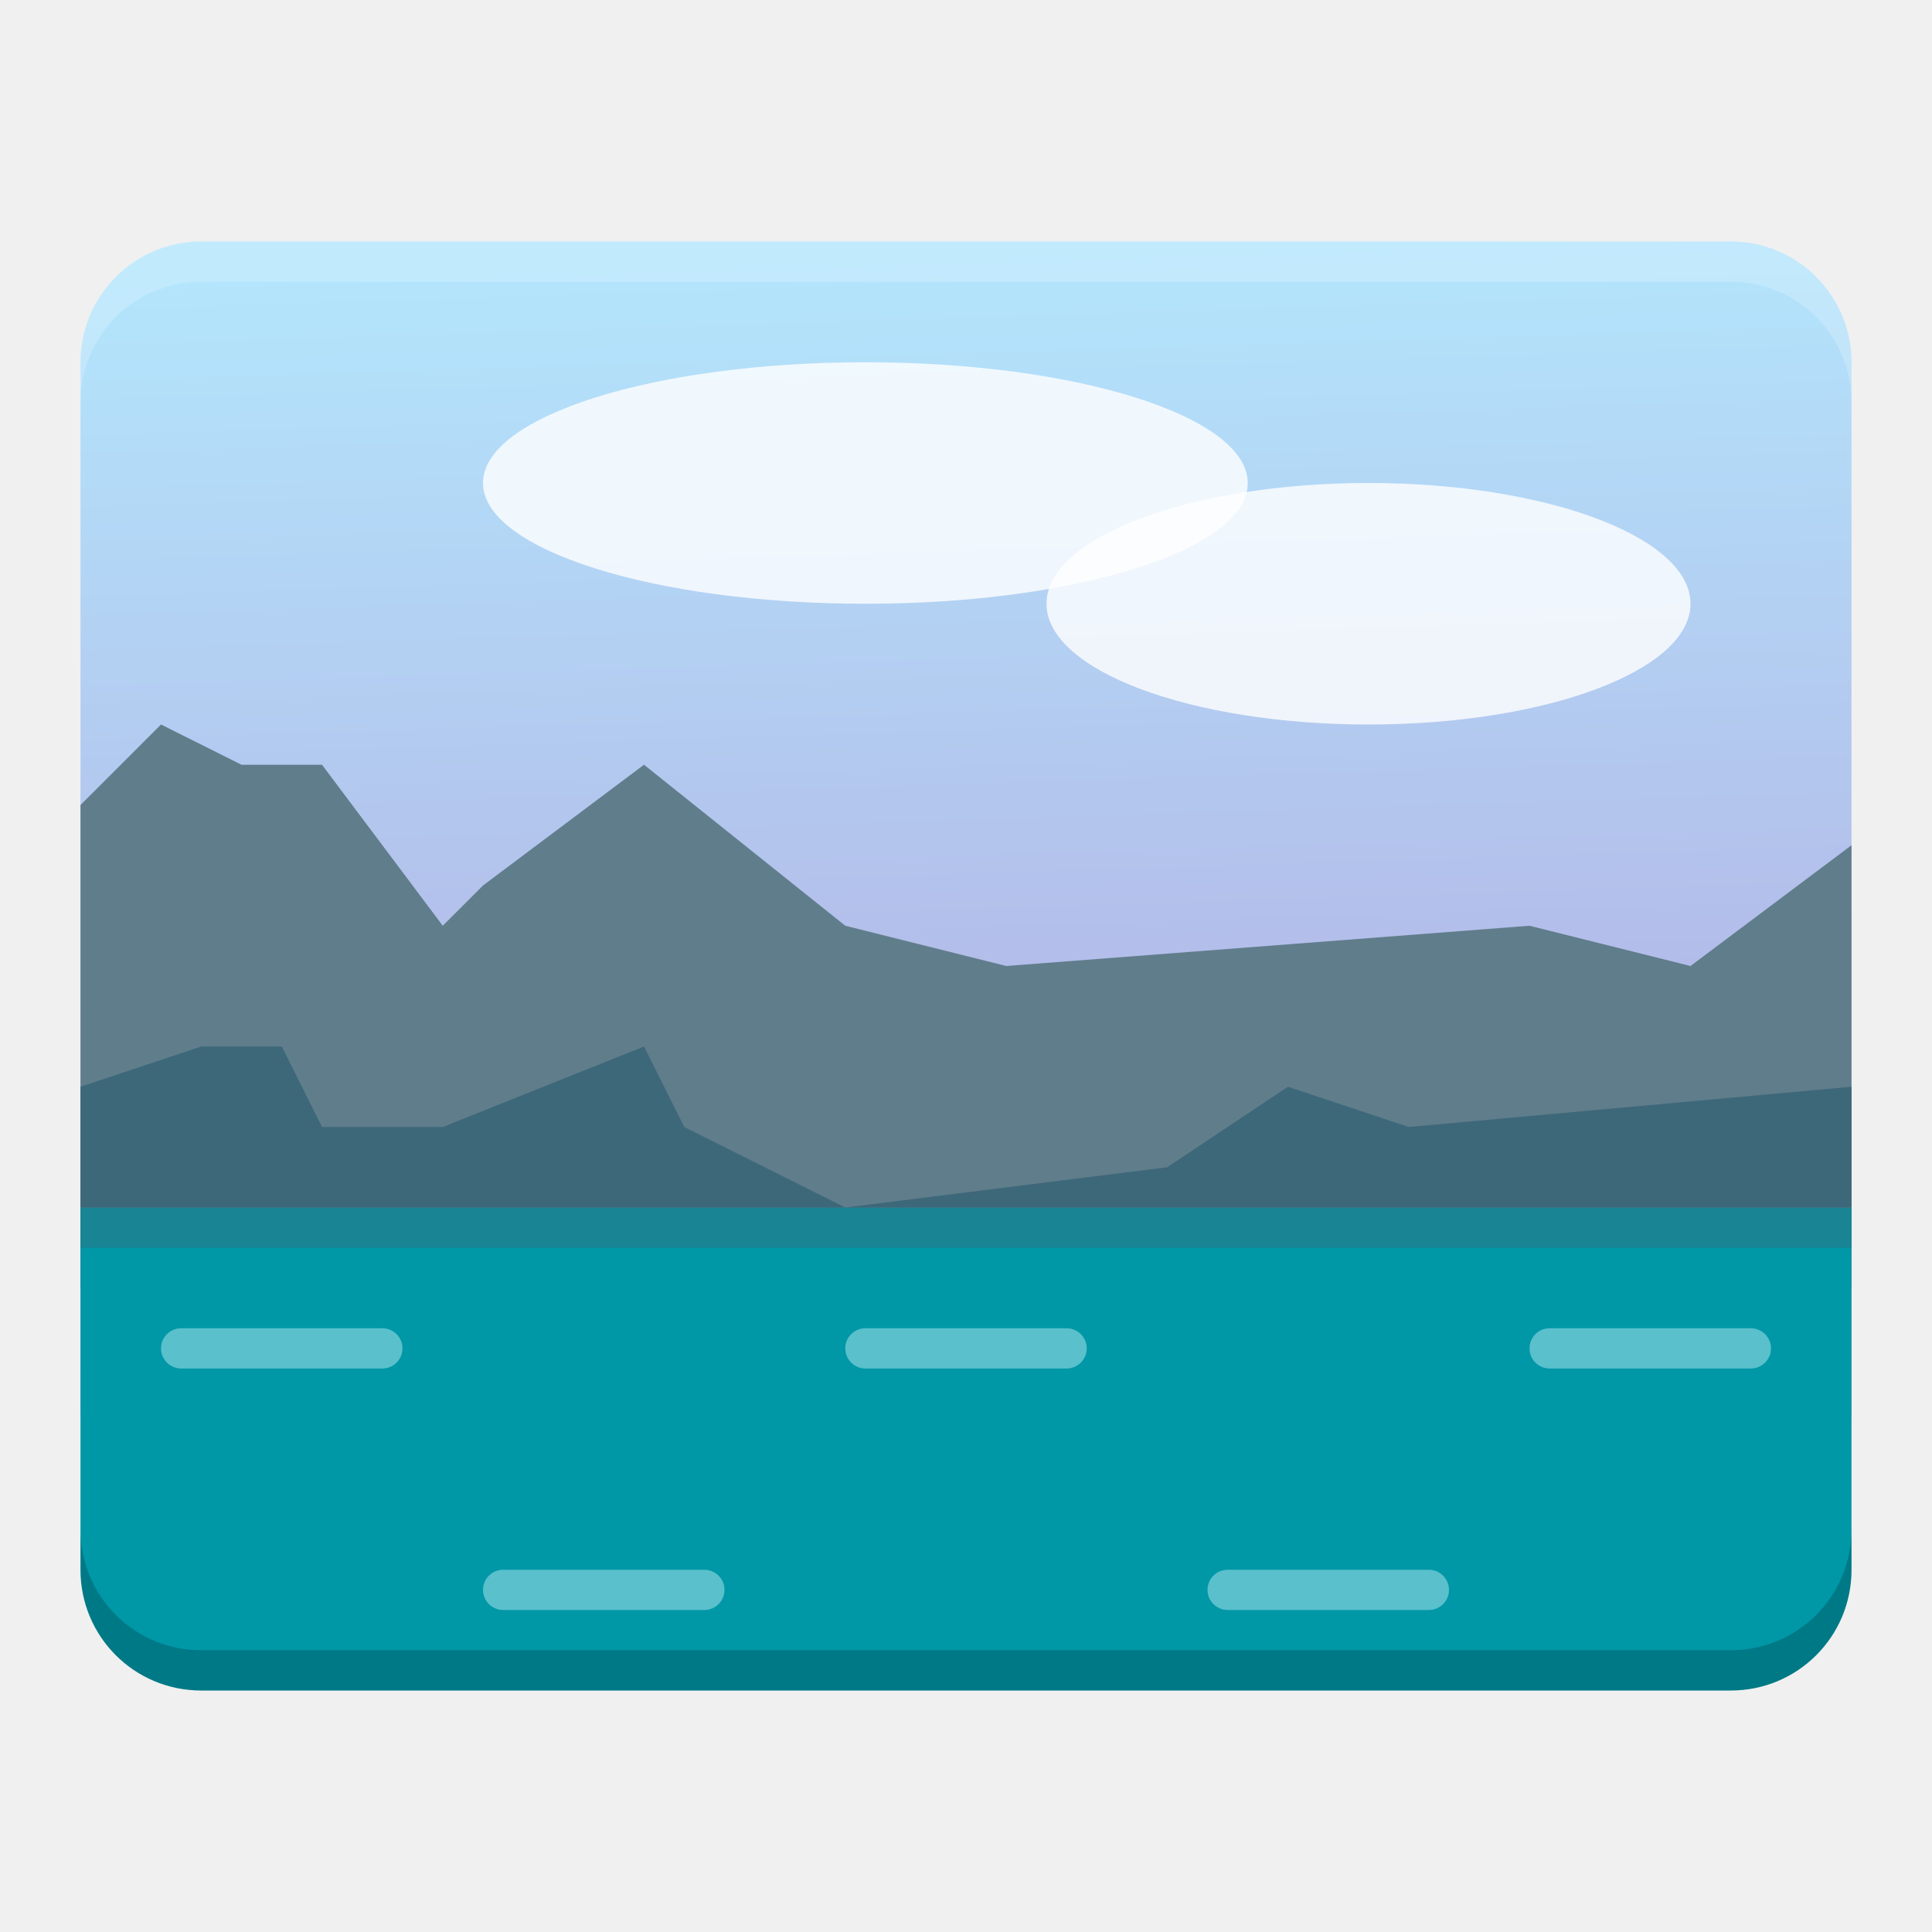
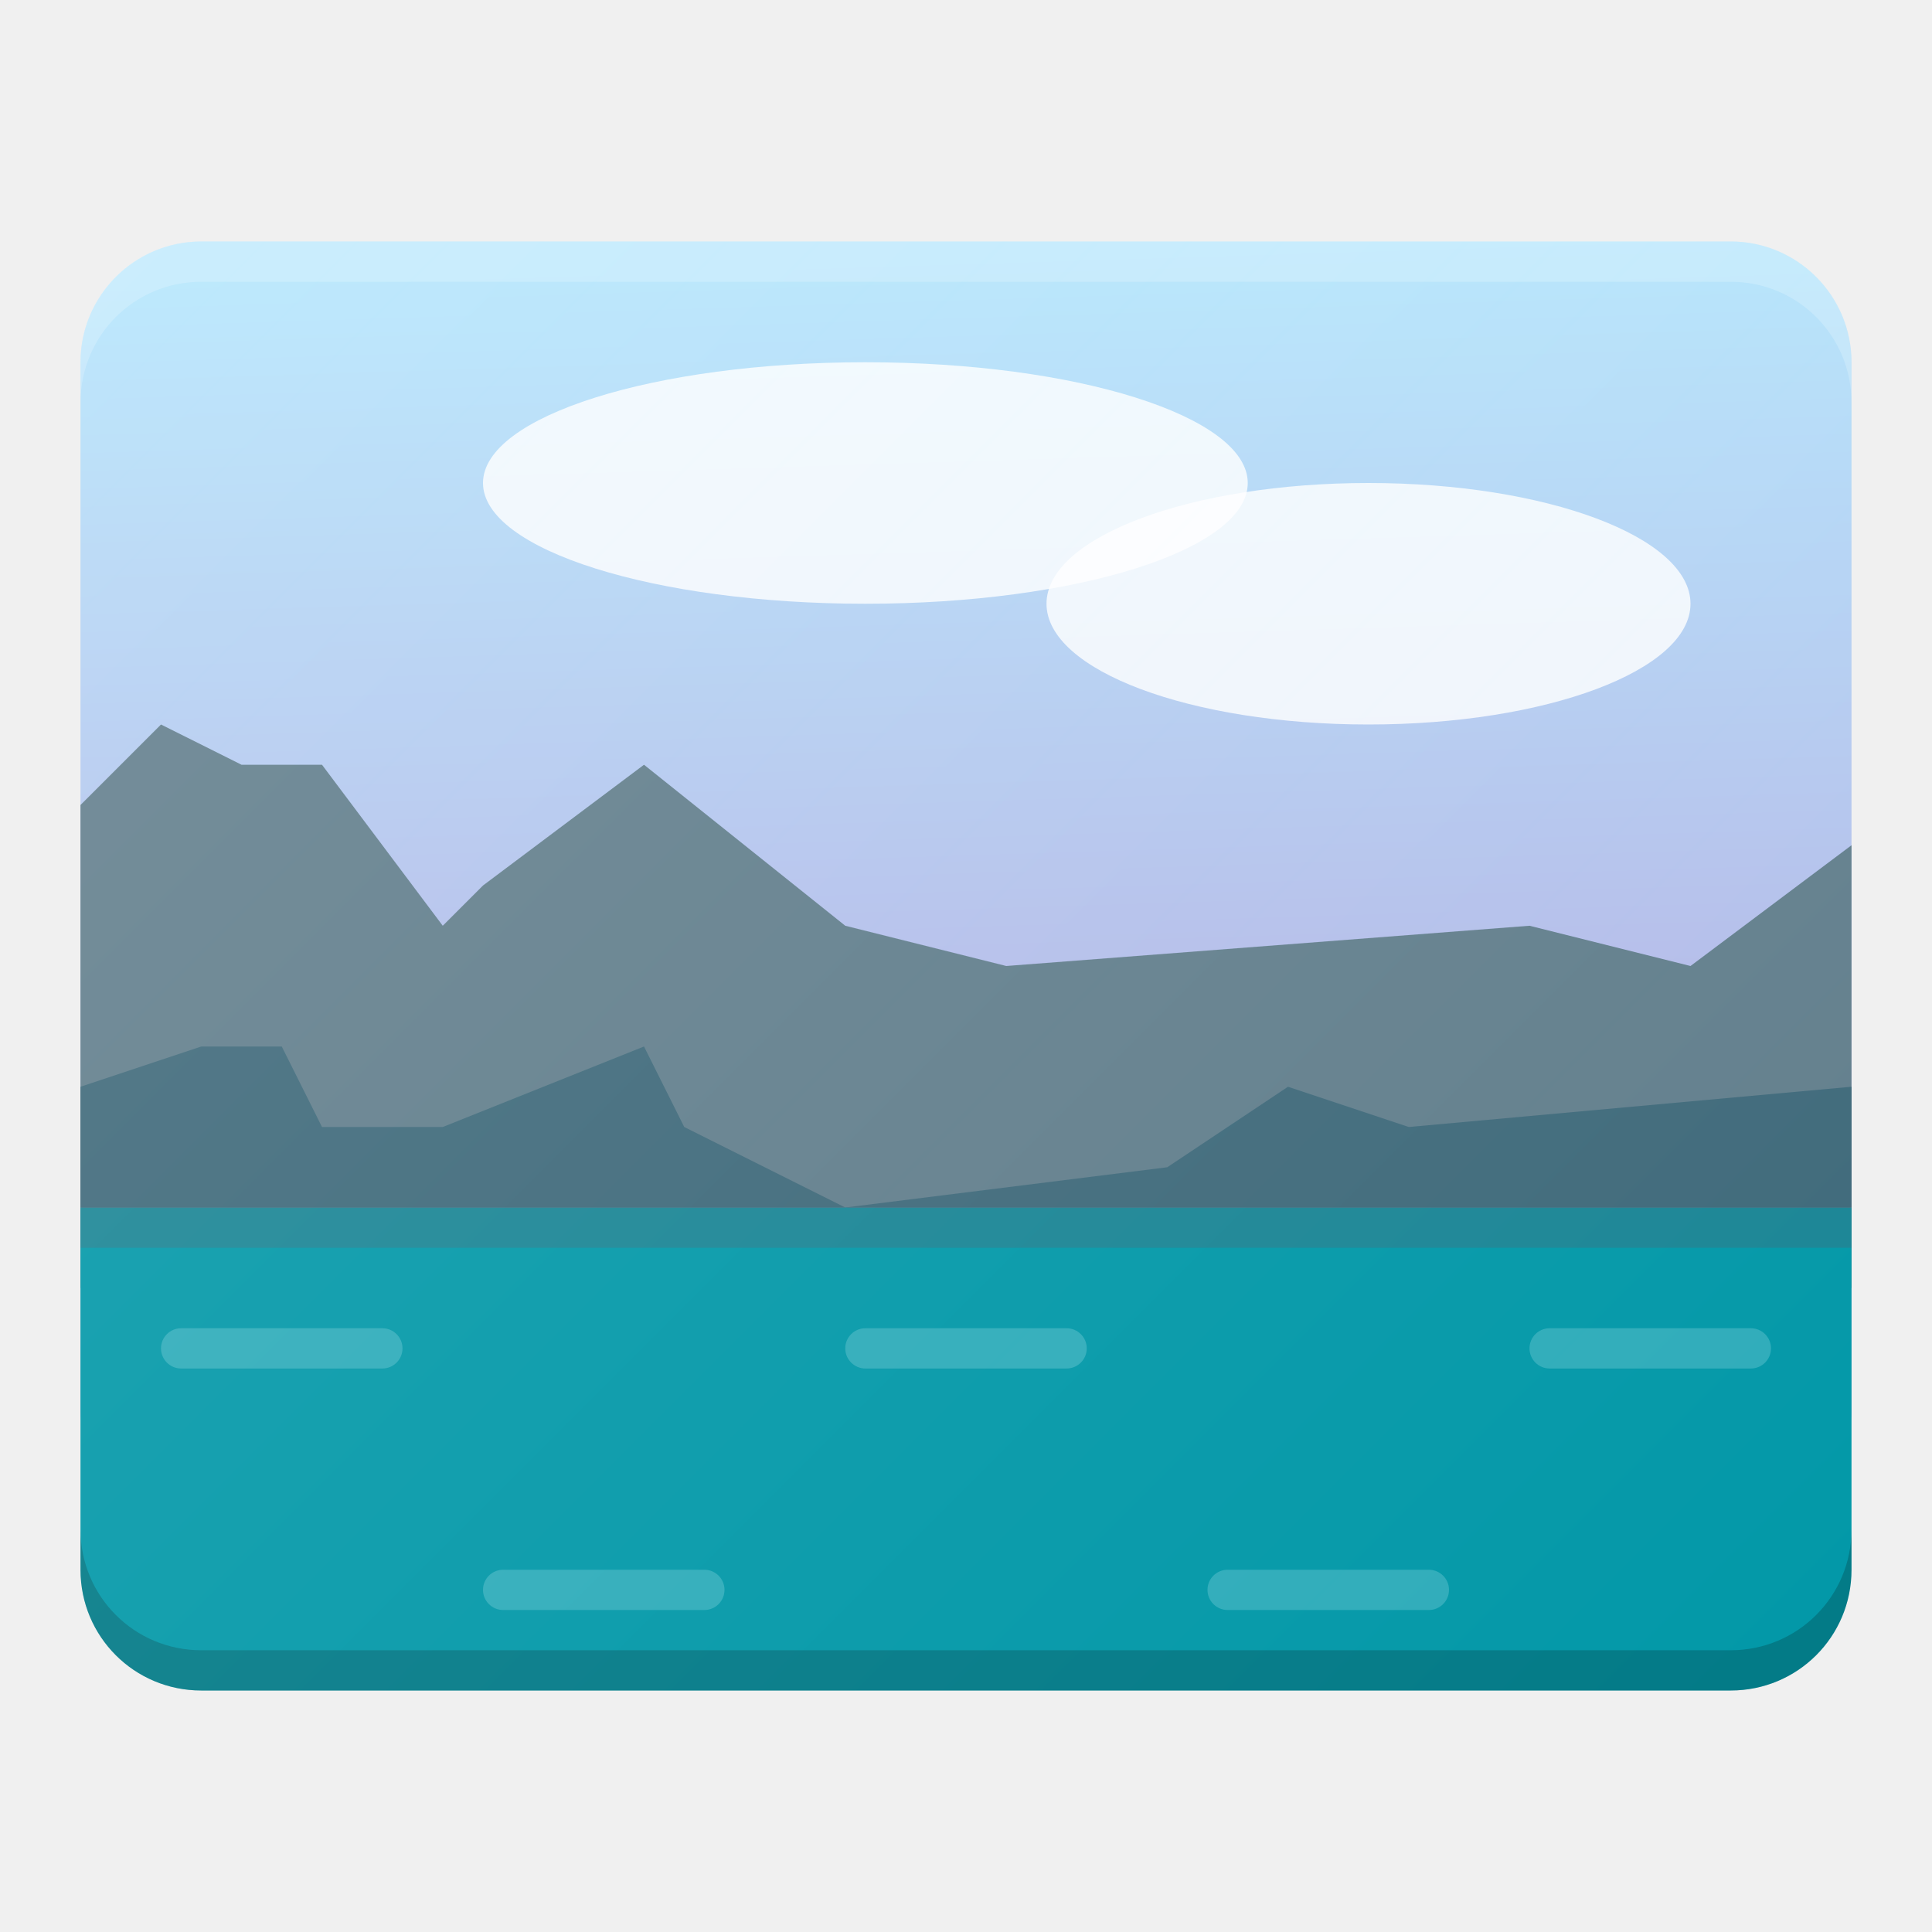
<svg xmlns="http://www.w3.org/2000/svg" xmlns:xlink="http://www.w3.org/1999/xlink" width="48" height="48" viewBox="0 0 48 48" id="svg2" version="1.1">
  <defs id="defs4">
    <linearGradient id="linearGradient4178">
      <stop style="stop-color:#b3e5fc;stop-opacity:1;" offset="0" id="stop4180" />
      <stop style="stop-color:#b39ddb;stop-opacity:1" offset="1" id="stop4182" />
    </linearGradient>
    <filter style="color-interpolation-filters:sRGB;" id="filter4244">
      <feFlood flood-opacity="0.498" flood-color="rgb(0,0,0)" result="flood" id="feFlood4246" />
      <feComposite in="flood" in2="SourceGraphic" operator="in" result="composite1" id="feComposite4248" />
      <feGaussianBlur in="composite1" stdDeviation="0.5" result="blur" id="feGaussianBlur4250" />
      <feOffset dx="0" dy="1.38778e-16" result="offset" id="feOffset4252" />
      <feComposite in="SourceGraphic" in2="offset" operator="over" result="composite2" id="feComposite4254" />
    </filter>
    <linearGradient id="linearGradient4196">
      <stop style="stop-color:#ffffff;stop-opacity:0.15" offset="0" id="stop4198" />
      <stop style="stop-color:#fdffff;stop-opacity:0" offset="1" id="stop4200" />
    </linearGradient>
-     <linearGradient xlink:href="#linearGradient4196" id="linearGradient4191" x1="-37" y1="959.362" x2="7" y2="1003.362" gradientUnits="userSpaceOnUse" gradientTransform="translate(87,47.00004)" />
+     <linearGradient xlink:href="#linearGradient4196" id="linearGradient4191" x1="-37" y1="959.362" x2="7" y2="1003.362" gradientUnits="userSpaceOnUse" gradientTransform="translate(39,-957.3622)" />
    <linearGradient xlink:href="#linearGradient4178" id="linearGradient4184" x1="35" y1="1012.362" x2="36" y2="1044.362" gradientUnits="userSpaceOnUse" gradientTransform="translate(0,-2)" />
  </defs>
  <g id="layer1" transform="translate(0,-1004.362)">
-     <path style="opacity:1;fill:url(#linearGradient4191);fill-opacity:1;stroke:none;stroke-width:0;stroke-linecap:butt;stroke-linejoin:miter;stroke-miterlimit:0;stroke-dasharray:none;stroke-opacity:1" d="m 53,1012.362 c -1.662,0 -3,1.338 -3,3 l 0,6 0,20 c 0,1.662 1.338,3 3,3 l 21,0 17,0 c 1.472,0 2.687,-1.052 2.945,-2.447 0.033,-0.18 0.055,-0.363 0.055,-0.553 l 0,-26 c 0,-1.662 -1.338,-3 -3,-3 l -38,0 z" id="rect4151-9" />
-     <g id="g4167">
-       <rect ry="3" rx="3" y="1010.362" x="2" height="32" width="44" id="rect4173" style="opacity:1;fill:url(#linearGradient4184);fill-opacity:1;stroke:none;stroke-width:2;stroke-linecap:round;stroke-linejoin:round;stroke-miterlimit:4;stroke-dasharray:none;stroke-opacity:0.55" />
-       <path id="rect4175" d="m 5,1010.362 c -1.662,0 -3,1.338 -3,3 l 0,1 c 0,-1.662 1.338,-3 3,-3 l 38,0 c 1.662,0 3,1.338 3,3 l 0,-1 c 0,-1.662 -1.338,-3 -3,-3 l -38,0 z" style="opacity:1;fill:#ffffff;fill-opacity:0.2;stroke:none;stroke-width:2;stroke-linecap:round;stroke-linejoin:round;stroke-miterlimit:4;stroke-dasharray:none;stroke-opacity:0.55" />
-       <path id="path4174" d="m 46,1025.362 -4,3 -4,-1 -13,1 -4,-1 -5,-4 -4,3 -1,1 -3,-4 -2,0 -2,-1 -2,2 0,12 44,0 z" style="fill:#607d8b;fill-opacity:1;fill-rule:evenodd;stroke:none;stroke-width:1px;stroke-linecap:butt;stroke-linejoin:miter;stroke-opacity:1" />
-       <path id="rect4157" d="m 2,1034.362 0,9 c 0,1.662 1.338,3 3,3 l 38,0 c 1.662,0 3,-1.338 3,-3 l 0,-9 -44,0 z" style="opacity:1;fill:#0097a7;fill-opacity:1;stroke:none;stroke-width:1.666;stroke-linecap:round;stroke-linejoin:round;stroke-miterlimit:4;stroke-dasharray:none;stroke-opacity:1" />
-       <path style="opacity:1;fill:#000000;fill-opacity:0.2;stroke:none;stroke-width:2;stroke-linecap:round;stroke-linejoin:round;stroke-miterlimit:4;stroke-dasharray:none;stroke-opacity:0.55" d="m 5,1046.362 c -1.662,0 -3,-1.338 -3,-3 l 0,-1 c 0,1.662 1.338,3 3,3 l 38,0 c 1.662,0 3,-1.338 3,-3 l 0,1 c 0,1.662 -1.338,3 -3,3 l -38,0 z" id="path4180" />
-       <rect ry="0.5" rx="0.5" y="1037.362" x="21" height="1" width="6" id="rect4164" style="opacity:1;fill:#b2ebf2;fill-opacity:0.5;stroke:none;stroke-width:1.666;stroke-linecap:round;stroke-linejoin:round;stroke-miterlimit:4;stroke-dasharray:none;stroke-opacity:1" />
-       <rect style="opacity:1;fill:#b2ebf2;fill-opacity:0.5;stroke:none;stroke-width:1.666;stroke-linecap:round;stroke-linejoin:round;stroke-miterlimit:4;stroke-dasharray:none;stroke-opacity:1" id="rect4166" width="6" height="1" x="30" y="1043.362" rx="0.5" ry="0.5" />
-       <rect ry="0.5" rx="0.5" y="1037.362" x="38" height="1" width="6" id="rect4168" style="opacity:1;fill:#b2ebf2;fill-opacity:0.5;stroke:none;stroke-width:1.666;stroke-linecap:round;stroke-linejoin:round;stroke-miterlimit:4;stroke-dasharray:none;stroke-opacity:1" />
-       <rect ry="0.5" rx="0.5" y="1043.362" x="12" height="1" width="6" id="rect4170" style="opacity:1;fill:#b2ebf2;fill-opacity:0.5;stroke:none;stroke-width:1.666;stroke-linecap:round;stroke-linejoin:round;stroke-miterlimit:4;stroke-dasharray:none;stroke-opacity:1" />
-       <rect style="opacity:1;fill:#b2ebf2;fill-opacity:0.5;stroke:none;stroke-width:1.666;stroke-linecap:round;stroke-linejoin:round;stroke-miterlimit:4;stroke-dasharray:none;stroke-opacity:1" id="rect4172" width="6" height="1" x="4" y="1037.362" rx="0.5" ry="0.5" />
-       <path id="path4176" d="m 46,1031.362 -11,1 -3,-1 -3,2 -8,1 -4,-2 -1,-2 -5,2 -3,0 -1,-2 -2,0 -3,1 0,3 44,0 z" style="fill:#3d6879;fill-opacity:1;fill-rule:evenodd;stroke:none;stroke-width:1px;stroke-linecap:butt;stroke-linejoin:miter;stroke-opacity:1" />
-       <ellipse ry="3" rx="8" cy="1019.362" cx="34" id="path4187" style="opacity:1;fill:#ffffff;fill-opacity:0.8;stroke:none;stroke-width:1.666;stroke-linecap:round;stroke-linejoin:round;stroke-miterlimit:4;stroke-dasharray:none;stroke-opacity:1" />
-       <ellipse ry="3" rx="9.5" cy="1016.362" cx="21.5" id="path4189" style="opacity:1;fill:#ffffff;fill-opacity:0.8;stroke:none;stroke-width:1.666;stroke-linecap:round;stroke-linejoin:round;stroke-miterlimit:4;stroke-dasharray:none;stroke-opacity:1" />
-       <rect y="1034.362" x="2" height="1" width="44" id="rect4165" style="opacity:1;fill:#3d6879;fill-opacity:0.4;stroke:none;stroke-width:1.666;stroke-linecap:round;stroke-linejoin:round;stroke-miterlimit:4;stroke-dasharray:none;stroke-opacity:1" />
-     </g>
+     <rect style="opacity:1;fill:url(#linearGradient4184);fill-opacity:1;stroke:none;stroke-width:2;stroke-linecap:round;stroke-linejoin:round;stroke-miterlimit:4;stroke-dasharray:none;stroke-opacity:0.55" id="rect4173" width="44" height="32" x="2" y="1010.362" rx="3" ry="3" />
+     <path style="opacity:1;fill:#ffffff;fill-opacity:0.2;stroke:none;stroke-width:2;stroke-linecap:round;stroke-linejoin:round;stroke-miterlimit:4;stroke-dasharray:none;stroke-opacity:0.55" d="m 5,1010.362 c -1.662,0 -3,1.338 -3,3 l 0,1 c 0,-1.662 1.338,-3 3,-3 l 38,0 c 1.662,0 3,1.338 3,3 l 0,-1 c 0,-1.662 -1.338,-3 -3,-3 l -38,0 z" id="rect4175" />
+     <path style="fill:#607d8b;fill-opacity:1;fill-rule:evenodd;stroke:none;stroke-width:1px;stroke-linecap:butt;stroke-linejoin:miter;stroke-opacity:1" d="m 46,1025.362 -4,3 -4,-1 -13,1 -4,-1 -5,-4 -4,3 -1,1 -3,-4 -2,0 -2,-1 -2,2 0,12 44,0 z" id="path4174" />
+     <path style="opacity:1;fill:#0097a7;fill-opacity:1;stroke:none;stroke-width:1.666;stroke-linecap:round;stroke-linejoin:round;stroke-miterlimit:4;stroke-dasharray:none;stroke-opacity:1" d="m 2,1034.362 0,9 c 0,1.662 1.338,3 3,3 l 38,0 c 1.662,0 3,-1.338 3,-3 l 0,-9 -44,0 z" id="rect4157" />
+     <path id="path4180" d="m 5,1046.362 c -1.662,0 -3,-1.338 -3,-3 l 0,-1 c 0,1.662 1.338,3 3,3 l 38,0 c 1.662,0 3,-1.338 3,-3 l 0,1 c 0,1.662 -1.338,3 -3,3 l -38,0 z" style="opacity:1;fill:#000000;fill-opacity:0.2;stroke:none;stroke-width:2;stroke-linecap:round;stroke-linejoin:round;stroke-miterlimit:4;stroke-dasharray:none;stroke-opacity:0.55" />
+     <rect style="opacity:1;fill:#b2ebf2;fill-opacity:0.25;stroke:none;stroke-width:1.666;stroke-linecap:round;stroke-linejoin:round;stroke-miterlimit:4;stroke-dasharray:none;stroke-opacity:1" id="rect4164" width="6" height="1" x="21" y="1037.362" rx="0.5" ry="0.5" />
+     <rect ry="0.5" rx="0.5" y="1043.362" x="30" height="1" width="6" id="rect4166" style="opacity:1;fill:#b2ebf2;fill-opacity:0.25;stroke:none;stroke-width:1.666;stroke-linecap:round;stroke-linejoin:round;stroke-miterlimit:4;stroke-dasharray:none;stroke-opacity:1" />
+     <rect style="opacity:1;fill:#b2ebf2;fill-opacity:0.25;stroke:none;stroke-width:1.666;stroke-linecap:round;stroke-linejoin:round;stroke-miterlimit:4;stroke-dasharray:none;stroke-opacity:1" id="rect4168" width="6" height="1" x="38" y="1037.362" rx="0.5" ry="0.5" />
+     <rect style="opacity:1;fill:#b2ebf2;fill-opacity:0.25;stroke:none;stroke-width:1.666;stroke-linecap:round;stroke-linejoin:round;stroke-miterlimit:4;stroke-dasharray:none;stroke-opacity:1" id="rect4170" width="6" height="1" x="12" y="1043.362" rx="0.5" ry="0.5" />
+     <rect ry="0.5" rx="0.5" y="1037.362" x="4" height="1" width="6" id="rect4172" style="opacity:1;fill:#b2ebf2;fill-opacity:0.25;stroke:none;stroke-width:1.666;stroke-linecap:round;stroke-linejoin:round;stroke-miterlimit:4;stroke-dasharray:none;stroke-opacity:1" />
+     <path style="fill:#3d6879;fill-opacity:1;fill-rule:evenodd;stroke:none;stroke-width:1px;stroke-linecap:butt;stroke-linejoin:miter;stroke-opacity:1" d="m 46,1031.362 -11,1 -3,-1 -3,2 -8,1 -4,-2 -1,-2 -5,2 -3,0 -1,-2 -2,0 -3,1 0,3 44,0 z" id="path4176" />
+     <ellipse style="opacity:1;fill:#ffffff;fill-opacity:0.8;stroke:none;stroke-width:1.666;stroke-linecap:round;stroke-linejoin:round;stroke-miterlimit:4;stroke-dasharray:none;stroke-opacity:1" id="path4187" cx="34" cy="1019.362" rx="8" ry="3" />
+     <ellipse style="opacity:1;fill:#ffffff;fill-opacity:0.8;stroke:none;stroke-width:1.666;stroke-linecap:round;stroke-linejoin:round;stroke-miterlimit:4;stroke-dasharray:none;stroke-opacity:1" id="path4189" cx="21.5" cy="1016.362" rx="9.5" ry="3" />
+     <rect style="opacity:1;fill:#3d6879;fill-opacity:0.4;stroke:none;stroke-width:1.666;stroke-linecap:round;stroke-linejoin:round;stroke-miterlimit:4;stroke-dasharray:none;stroke-opacity:1" id="rect4165" width="44" height="1" x="2" y="1034.362" />
+     <path style="opacity:1;fill:url(#linearGradient4191);fill-opacity:1;stroke:none;stroke-width:0;stroke-linecap:butt;stroke-linejoin:miter;stroke-miterlimit:0;stroke-dasharray:none;stroke-opacity:1" d="M 5 6 C 3.338 6 2 7.338 2 9 L 2 11 L 2 17 L 2 30 L 2 35 L 2 37 L 2 39 C 2 40.662 3.338 42 5 42 L 43 42 C 44.662 42 46 40.662 46 39 L 46 37 L 46 11 L 46 9 C 46 7.338 44.662 6 43 6 L 5 6 z " transform="translate(0,1004.362)" id="rect4151-9" />
  </g>
</svg>
